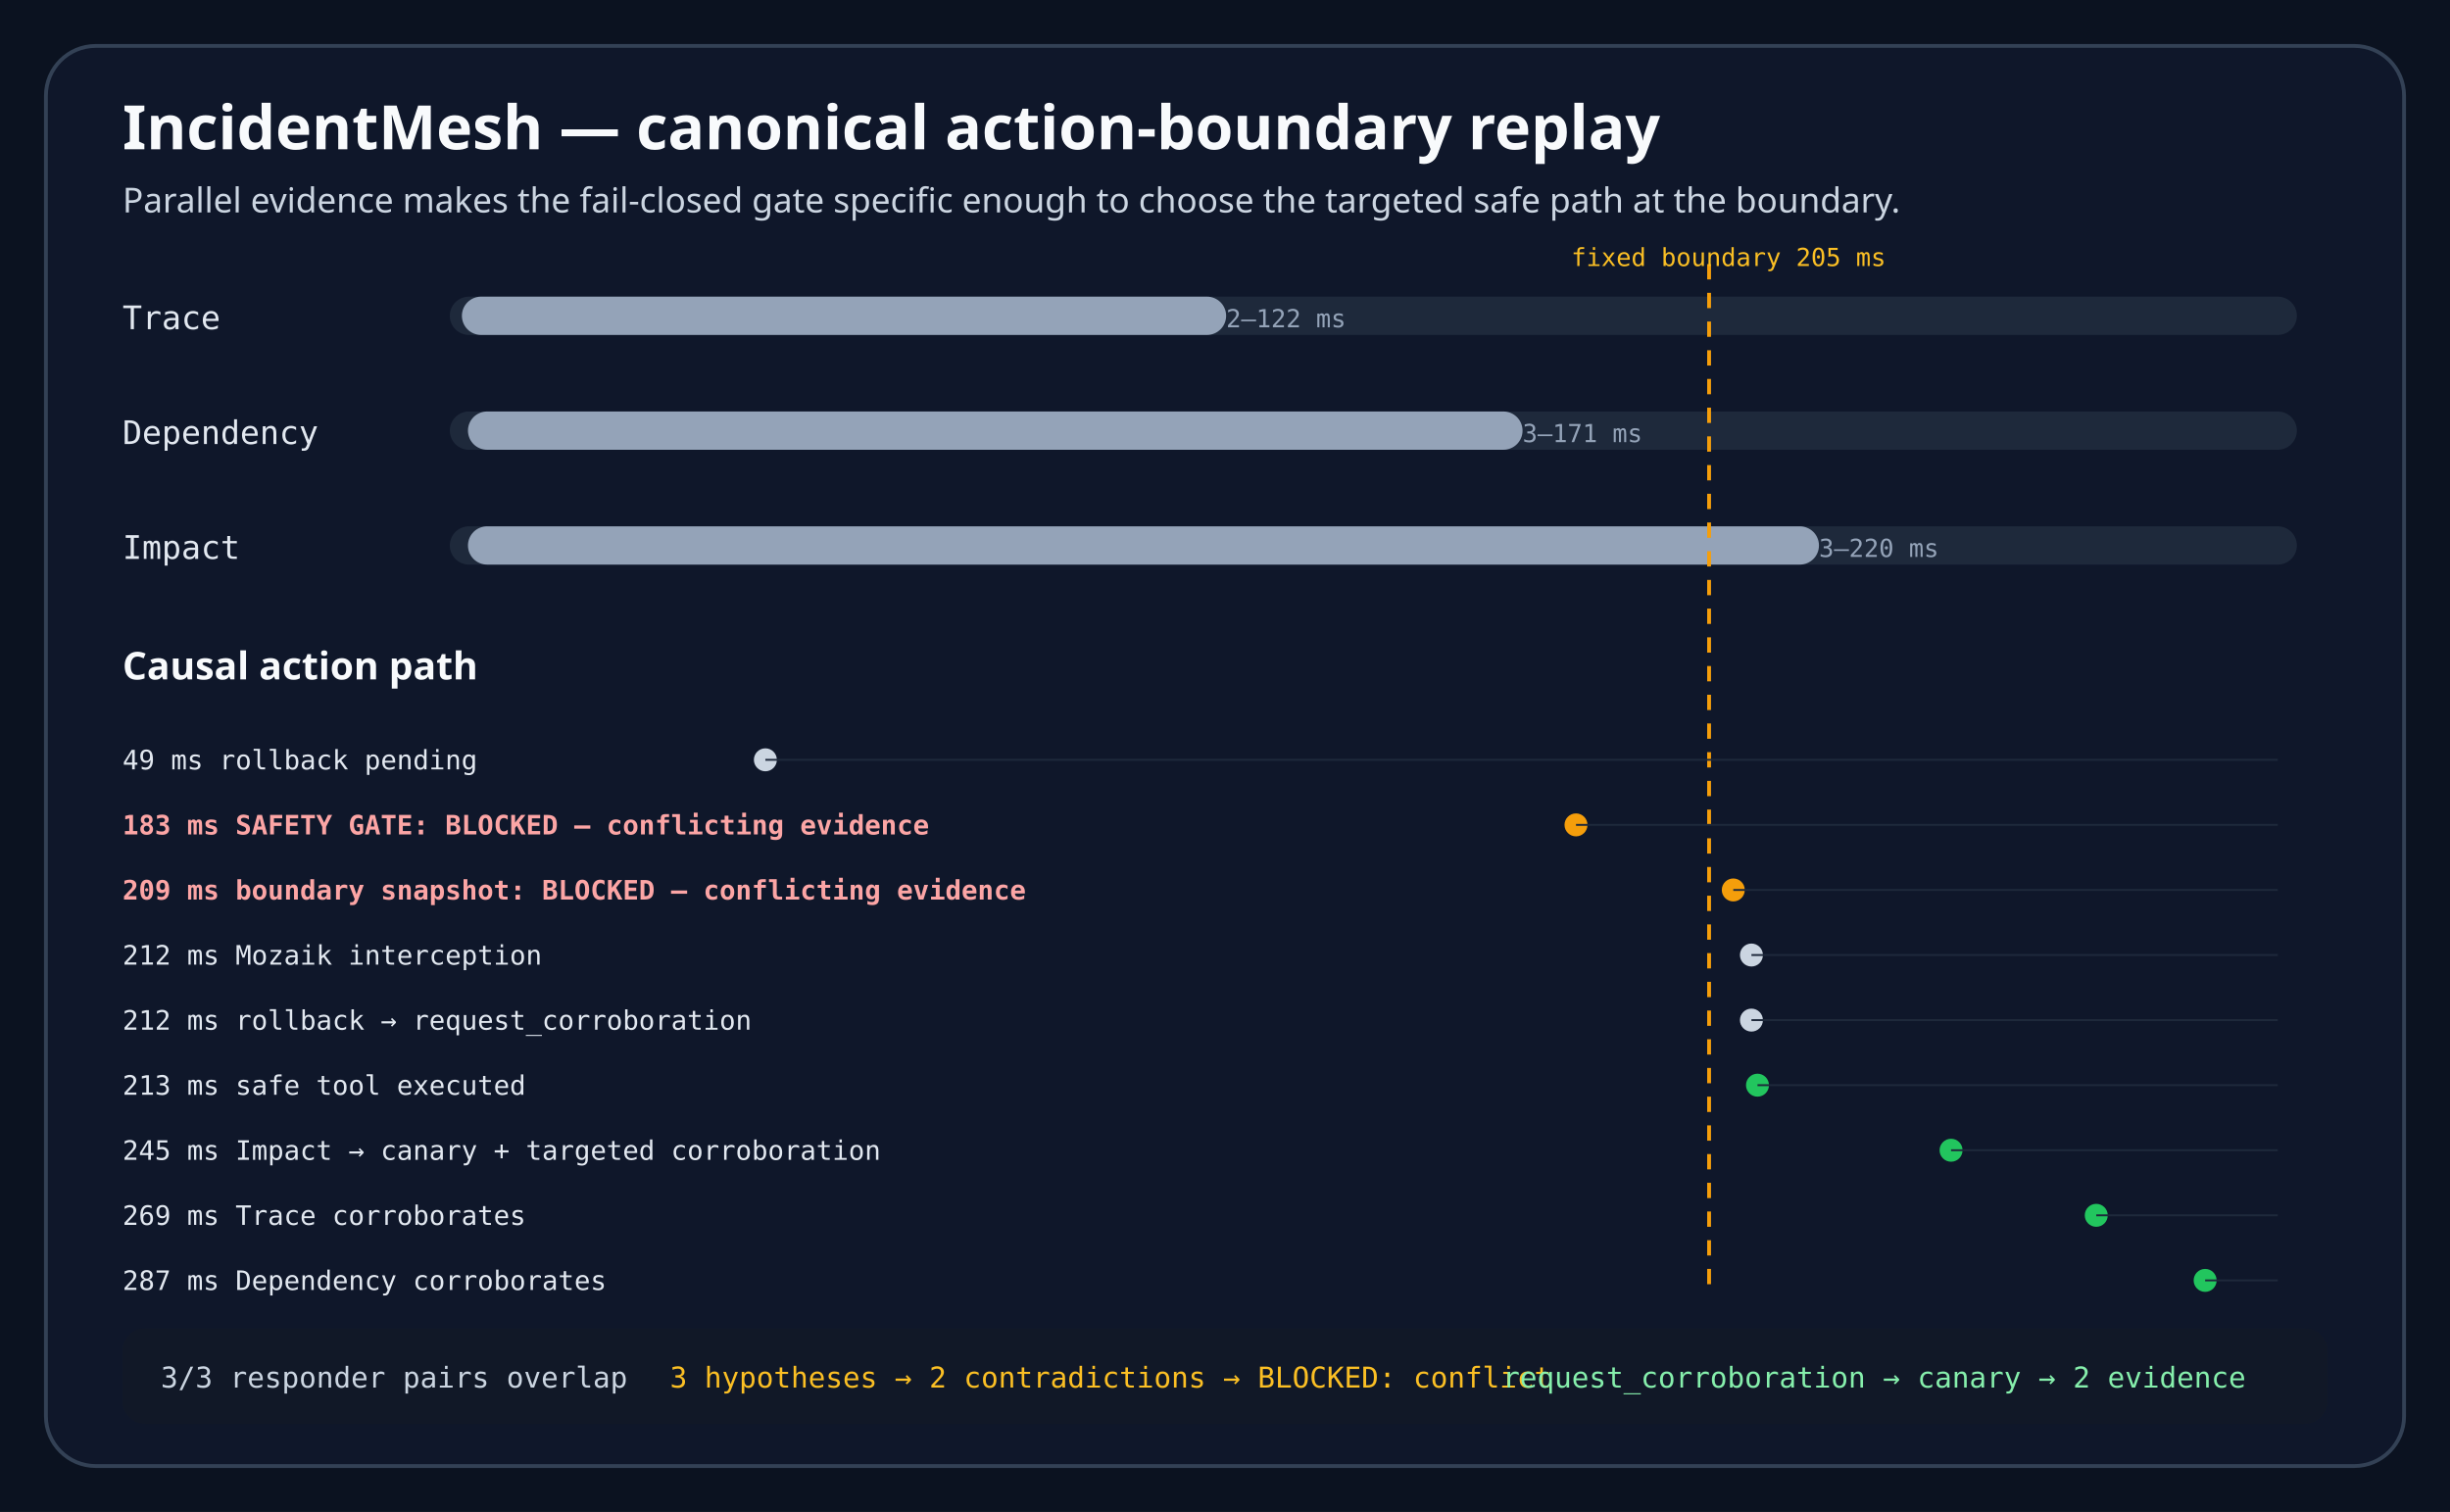
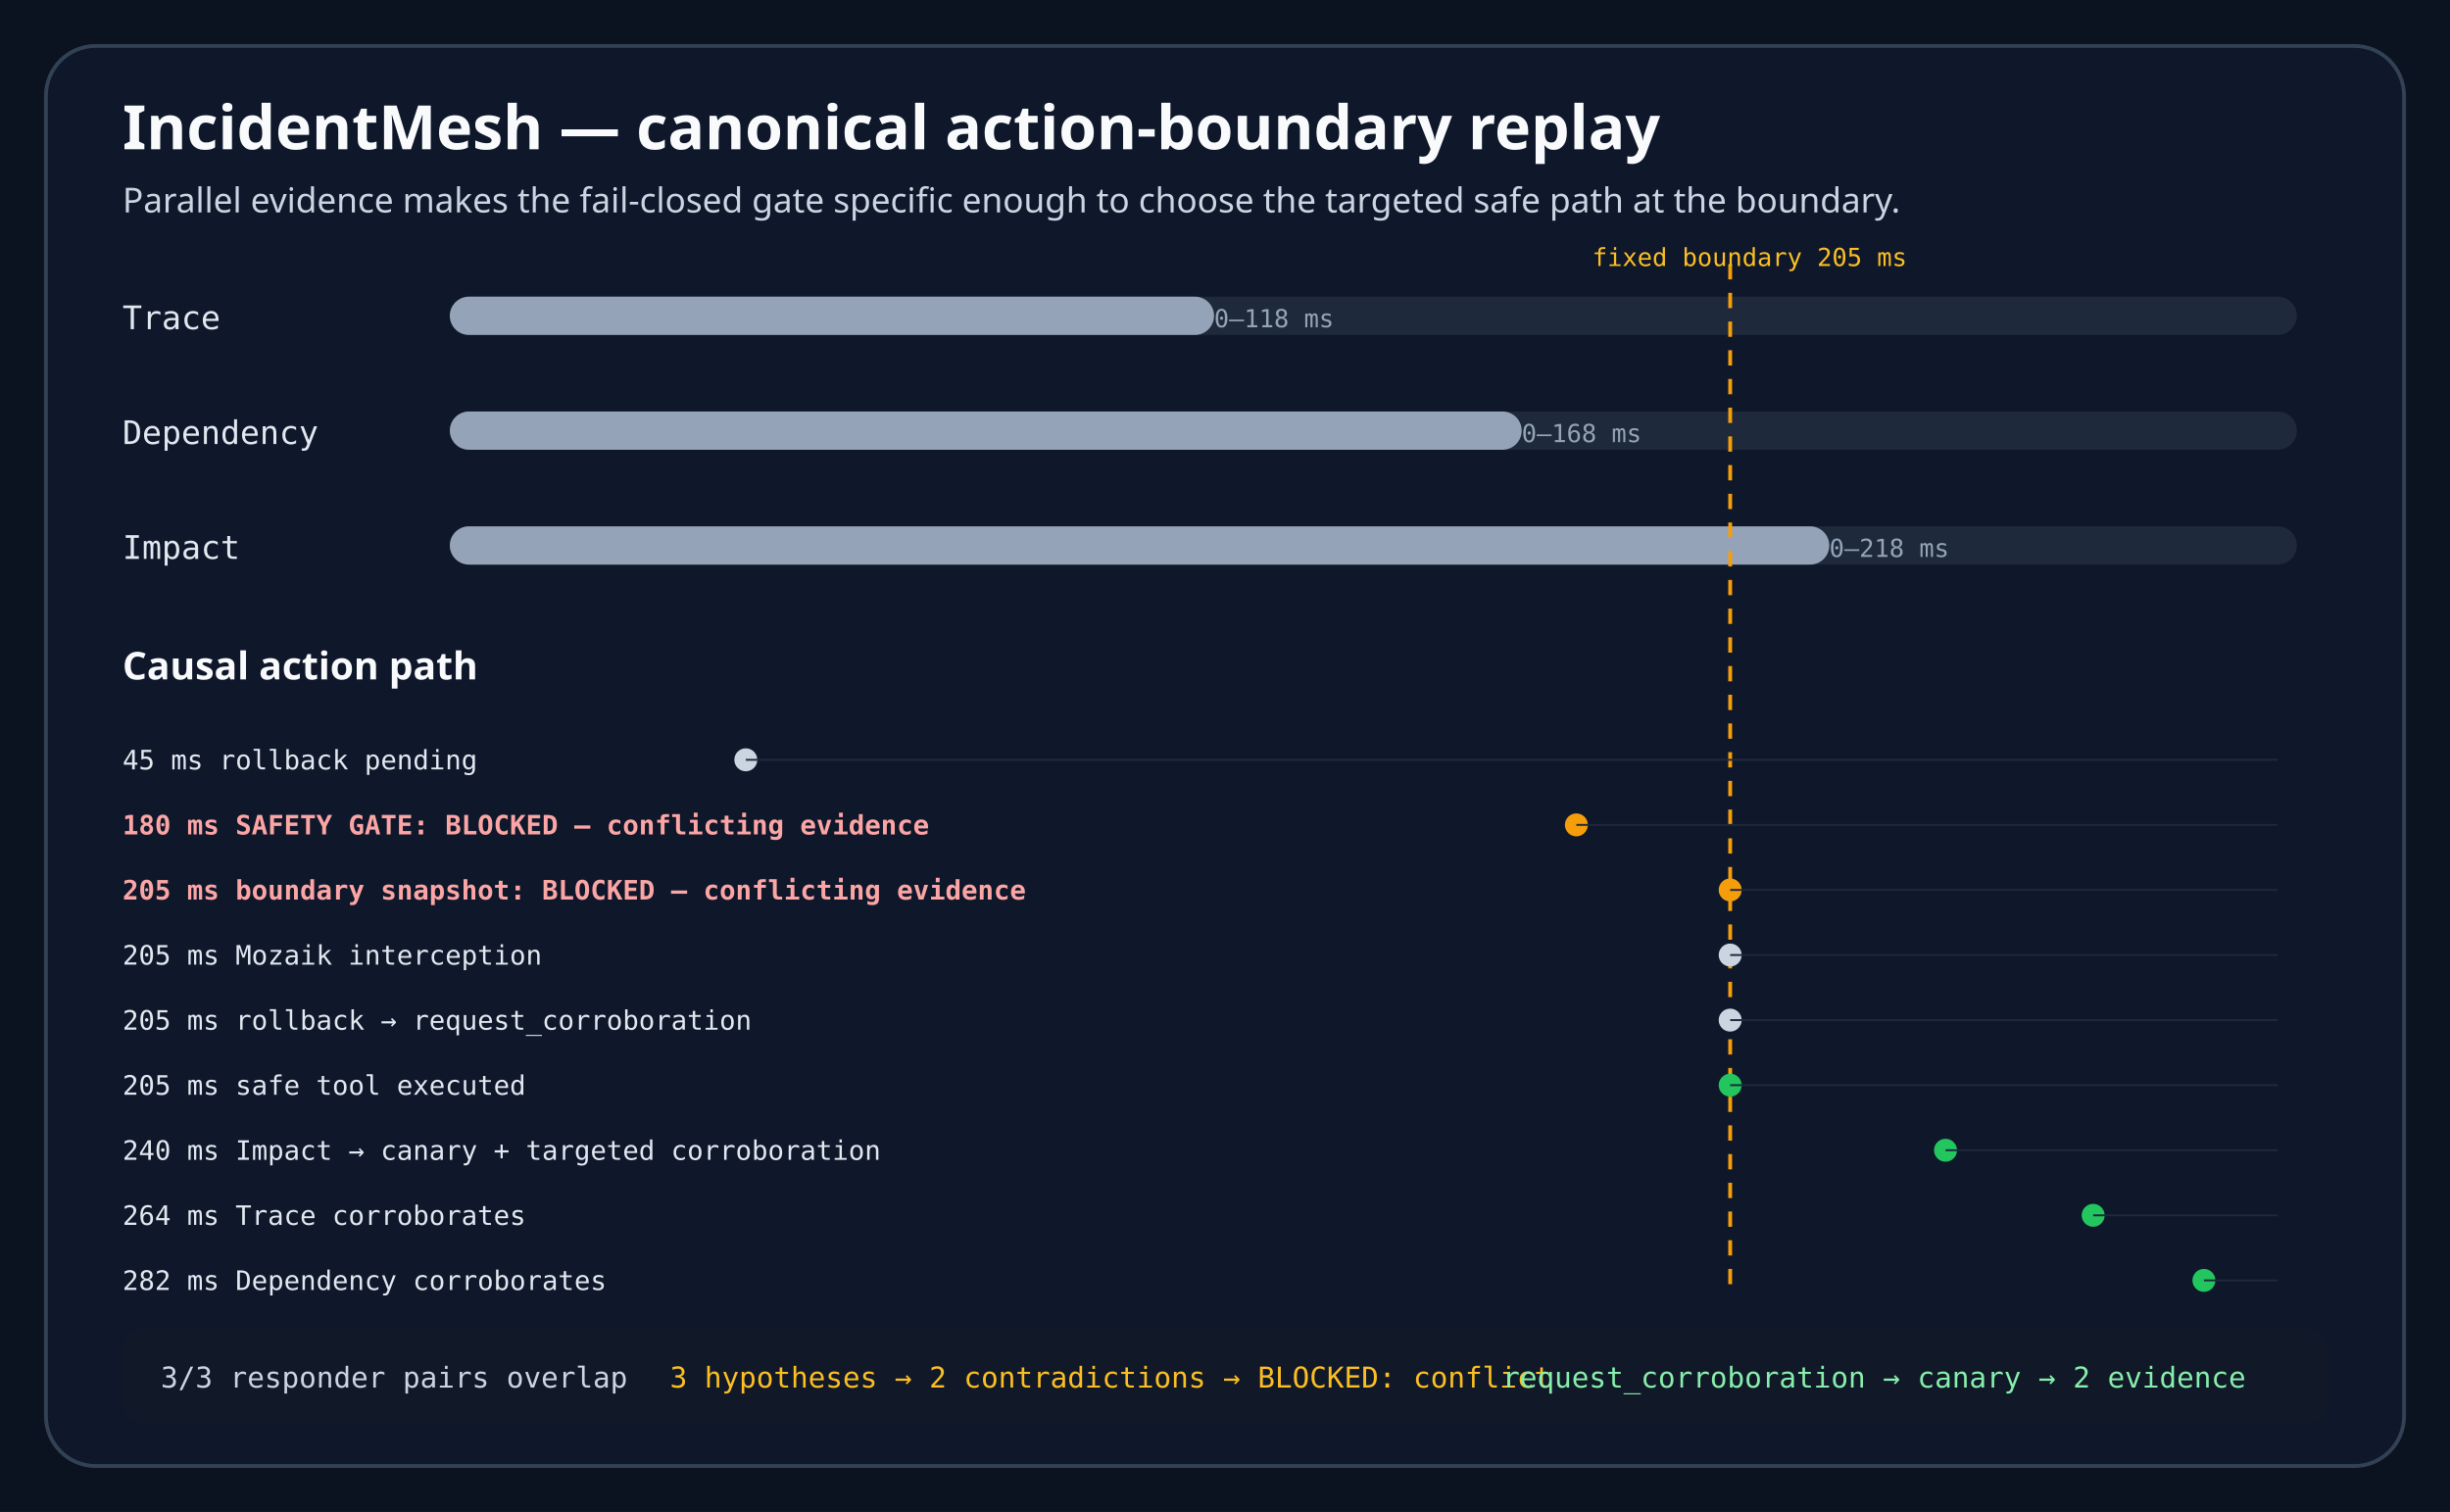
<svg xmlns="http://www.w3.org/2000/svg" width="1280" height="790" viewBox="0 0 1280 790" role="img" aria-labelledby="title desc">
  <rect width="1280" height="790" fill="#0b1220" />
  <rect x="24" y="24" width="1232" height="742" rx="26" fill="#0f172a" stroke="#334155" stroke-width="2" />
  <text x="64" y="78" fill="#f8fafc" font-family="ui-sans-serif,system-ui,sans-serif" font-size="32" font-weight="800">IncidentMesh — canonical action-boundary replay</text>
  <text x="64" y="111" fill="#cbd5e1" font-family="ui-sans-serif,system-ui,sans-serif" font-size="18">Parallel evidence makes the fail-closed gate specific enough to choose the targeted safe path at the boundary.</text>
  <text x="64" y="172" fill="#e2e8f0" font-family="ui-monospace,SFMono-Regular,Menlo,monospace" font-size="17">Trace</text>
  <line x1="245" y1="165" x2="1190" y2="165" stroke="#1e293b" stroke-width="20" stroke-linecap="round" />
-   <line x1="251.321" y1="165" x2="630.585" y2="165" stroke="#94a3b8" stroke-width="20" stroke-linecap="round" />
-   <text x="640.585" y="171" fill="#94a3b8" font-family="ui-monospace,SFMono-Regular,Menlo,monospace" font-size="13">2–122 ms</text>
+   <line x1="245" y1="165" x2="624.286" y2="165" stroke="#94a3b8" stroke-width="20" stroke-linecap="round" />
+   <text x="634.286" y="171" fill="#94a3b8" font-family="ui-monospace,SFMono-Regular,Menlo,monospace" font-size="13">0–118 ms</text>
  <text x="64" y="232" fill="#e2e8f0" font-family="ui-monospace,SFMono-Regular,Menlo,monospace" font-size="17">Dependency</text>
  <line x1="245" y1="225" x2="1190" y2="225" stroke="#1e293b" stroke-width="20" stroke-linecap="round" />
-   <line x1="254.482" y1="225" x2="785.452" y2="225" stroke="#94a3b8" stroke-width="20" stroke-linecap="round" />
-   <text x="795.452" y="231" fill="#94a3b8" font-family="ui-monospace,SFMono-Regular,Menlo,monospace" font-size="13">3–171 ms</text>
+   <line x1="245" y1="225" x2="785" y2="225" stroke="#94a3b8" stroke-width="20" stroke-linecap="round" />
+   <text x="795" y="231" fill="#94a3b8" font-family="ui-monospace,SFMono-Regular,Menlo,monospace" font-size="13">0–168 ms</text>
  <text x="64" y="292" fill="#e2e8f0" font-family="ui-monospace,SFMono-Regular,Menlo,monospace" font-size="17">Impact</text>
  <line x1="245" y1="285" x2="1190" y2="285" stroke="#1e293b" stroke-width="20" stroke-linecap="round" />
-   <line x1="254.482" y1="285" x2="940.318" y2="285" stroke="#94a3b8" stroke-width="20" stroke-linecap="round" />
-   <text x="950.318" y="291" fill="#94a3b8" font-family="ui-monospace,SFMono-Regular,Menlo,monospace" font-size="13">3–220 ms</text>
-   <line x1="892.91" y1="138" x2="892.91" y2="678" stroke="#f59e0b" stroke-width="2" stroke-dasharray="8 7" />
-   <text x="820.91" y="139" fill="#fbbf24" font-family="ui-monospace,SFMono-Regular,Menlo,monospace" font-size="13">fixed boundary 205 ms</text>
+   <line x1="245" y1="285" x2="945.714" y2="285" stroke="#94a3b8" stroke-width="20" stroke-linecap="round" />
+   <text x="955.714" y="291" fill="#94a3b8" font-family="ui-monospace,SFMono-Regular,Menlo,monospace" font-size="13">0–218 ms</text>
+   <line x1="903.929" y1="138" x2="903.929" y2="678" stroke="#f59e0b" stroke-width="2" stroke-dasharray="8 7" />
+   <text x="831.929" y="139" fill="#fbbf24" font-family="ui-monospace,SFMono-Regular,Menlo,monospace" font-size="13">fixed boundary 205 ms</text>
  <text x="64" y="355" fill="#f8fafc" font-family="ui-sans-serif,system-ui,sans-serif" font-size="20" font-weight="700">Causal action path</text>
-   <circle cx="399.866" cy="397" r="6" fill="#cbd5e1" />
-   <line x1="399.866" y1="397" x2="1190" y2="397" stroke="#1e293b" stroke-width="1" />
-   <text x="64" y="402" fill="#e2e8f0" font-family="ui-monospace,SFMono-Regular,Menlo,monospace" font-size="14" font-weight="400"> 49 ms  rollback pending</text>
-   <circle cx="823.378" cy="431" r="6" fill="#f59e0b" />
-   <line x1="823.378" y1="431" x2="1190" y2="431" stroke="#1e293b" stroke-width="1" />
-   <text x="64" y="436" fill="#fca5a5" font-family="ui-monospace,SFMono-Regular,Menlo,monospace" font-size="14" font-weight="700">183 ms  SAFETY GATE: BLOCKED — conflicting evidence</text>
-   <circle cx="905.552" cy="465" r="6" fill="#f59e0b" />
-   <line x1="905.552" y1="465" x2="1190" y2="465" stroke="#1e293b" stroke-width="1" />
-   <text x="64" y="470" fill="#fca5a5" font-family="ui-monospace,SFMono-Regular,Menlo,monospace" font-size="14" font-weight="700">209 ms  boundary snapshot: BLOCKED — conflicting evidence</text>
-   <circle cx="915.033" cy="499" r="6" fill="#cbd5e1" />
-   <line x1="915.033" y1="499" x2="1190" y2="499" stroke="#1e293b" stroke-width="1" />
-   <text x="64" y="504" fill="#e2e8f0" font-family="ui-monospace,SFMono-Regular,Menlo,monospace" font-size="14" font-weight="400">212 ms  Mozaik interception</text>
-   <circle cx="915.033" cy="533" r="6" fill="#cbd5e1" />
-   <line x1="915.033" y1="533" x2="1190" y2="533" stroke="#1e293b" stroke-width="1" />
-   <text x="64" y="538" fill="#e2e8f0" font-family="ui-monospace,SFMono-Regular,Menlo,monospace" font-size="14" font-weight="400">212 ms  rollback → request_corroboration</text>
-   <circle cx="918.194" cy="567" r="6" fill="#22c55e" />
-   <line x1="918.194" y1="567" x2="1190" y2="567" stroke="#1e293b" stroke-width="1" />
-   <text x="64" y="572" fill="#e2e8f0" font-family="ui-monospace,SFMono-Regular,Menlo,monospace" font-size="14" font-weight="400">213 ms  safe tool executed</text>
-   <circle cx="1019.331" cy="601" r="6" fill="#22c55e" />
-   <line x1="1019.331" y1="601" x2="1190" y2="601" stroke="#1e293b" stroke-width="1" />
-   <text x="64" y="606" fill="#e2e8f0" font-family="ui-monospace,SFMono-Regular,Menlo,monospace" font-size="14" font-weight="400">245 ms  Impact → canary + targeted corroboration</text>
-   <circle cx="1095.184" cy="635" r="6" fill="#22c55e" />
-   <line x1="1095.184" y1="635" x2="1190" y2="635" stroke="#1e293b" stroke-width="1" />
-   <text x="64" y="640" fill="#e2e8f0" font-family="ui-monospace,SFMono-Regular,Menlo,monospace" font-size="14" font-weight="400">269 ms  Trace corroborates</text>
-   <circle cx="1152.074" cy="669" r="6" fill="#22c55e" />
-   <line x1="1152.074" y1="669" x2="1190" y2="669" stroke="#1e293b" stroke-width="1" />
-   <text x="64" y="674" fill="#e2e8f0" font-family="ui-monospace,SFMono-Regular,Menlo,monospace" font-size="14" font-weight="400">287 ms  Dependency corroborates</text>
+   <circle cx="389.643" cy="397" r="6" fill="#cbd5e1" />
+   <line x1="389.643" y1="397" x2="1190" y2="397" stroke="#1e293b" stroke-width="1" />
+   <text x="64" y="402" fill="#e2e8f0" font-family="ui-monospace,SFMono-Regular,Menlo,monospace" font-size="14" font-weight="400"> 45 ms  rollback pending</text>
+   <circle cx="823.571" cy="431" r="6" fill="#f59e0b" />
+   <line x1="823.571" y1="431" x2="1190" y2="431" stroke="#1e293b" stroke-width="1" />
+   <text x="64" y="436" fill="#fca5a5" font-family="ui-monospace,SFMono-Regular,Menlo,monospace" font-size="14" font-weight="700">180 ms  SAFETY GATE: BLOCKED — conflicting evidence</text>
+   <circle cx="903.929" cy="465" r="6" fill="#f59e0b" />
+   <line x1="903.929" y1="465" x2="1190" y2="465" stroke="#1e293b" stroke-width="1" />
+   <text x="64" y="470" fill="#fca5a5" font-family="ui-monospace,SFMono-Regular,Menlo,monospace" font-size="14" font-weight="700">205 ms  boundary snapshot: BLOCKED — conflicting evidence</text>
+   <circle cx="903.929" cy="499" r="6" fill="#cbd5e1" />
+   <line x1="903.929" y1="499" x2="1190" y2="499" stroke="#1e293b" stroke-width="1" />
+   <text x="64" y="504" fill="#e2e8f0" font-family="ui-monospace,SFMono-Regular,Menlo,monospace" font-size="14" font-weight="400">205 ms  Mozaik interception</text>
+   <circle cx="903.929" cy="533" r="6" fill="#cbd5e1" />
+   <line x1="903.929" y1="533" x2="1190" y2="533" stroke="#1e293b" stroke-width="1" />
+   <text x="64" y="538" fill="#e2e8f0" font-family="ui-monospace,SFMono-Regular,Menlo,monospace" font-size="14" font-weight="400">205 ms  rollback → request_corroboration</text>
+   <circle cx="903.929" cy="567" r="6" fill="#22c55e" />
+   <line x1="903.929" y1="567" x2="1190" y2="567" stroke="#1e293b" stroke-width="1" />
+   <text x="64" y="572" fill="#e2e8f0" font-family="ui-monospace,SFMono-Regular,Menlo,monospace" font-size="14" font-weight="400">205 ms  safe tool executed</text>
+   <circle cx="1016.429" cy="601" r="6" fill="#22c55e" />
+   <line x1="1016.429" y1="601" x2="1190" y2="601" stroke="#1e293b" stroke-width="1" />
+   <text x="64" y="606" fill="#e2e8f0" font-family="ui-monospace,SFMono-Regular,Menlo,monospace" font-size="14" font-weight="400">240 ms  Impact → canary + targeted corroboration</text>
+   <circle cx="1093.571" cy="635" r="6" fill="#22c55e" />
+   <line x1="1093.571" y1="635" x2="1190" y2="635" stroke="#1e293b" stroke-width="1" />
+   <text x="64" y="640" fill="#e2e8f0" font-family="ui-monospace,SFMono-Regular,Menlo,monospace" font-size="14" font-weight="400">264 ms  Trace corroborates</text>
+   <circle cx="1151.429" cy="669" r="6" fill="#22c55e" />
+   <line x1="1151.429" y1="669" x2="1190" y2="669" stroke="#1e293b" stroke-width="1" />
+   <text x="64" y="674" fill="#e2e8f0" font-family="ui-monospace,SFMono-Regular,Menlo,monospace" font-size="14" font-weight="400">282 ms  Dependency corroborates</text>
  <rect x="64" y="694" width="1152" height="50" rx="12" fill="#111827" />
  <text x="84" y="725" fill="#cbd5e1" font-family="ui-monospace,SFMono-Regular,Menlo,monospace" font-size="15">3/3 responder pairs overlap</text>
  <text x="350" y="725" fill="#fbbf24" font-family="ui-monospace,SFMono-Regular,Menlo,monospace" font-size="15">3 hypotheses → 2 contradictions → BLOCKED: conflict</text>
  <text x="785" y="725" fill="#86efac" font-family="ui-monospace,SFMono-Regular,Menlo,monospace" font-size="15">request_corroboration → canary → 2 evidence</text>
</svg>
